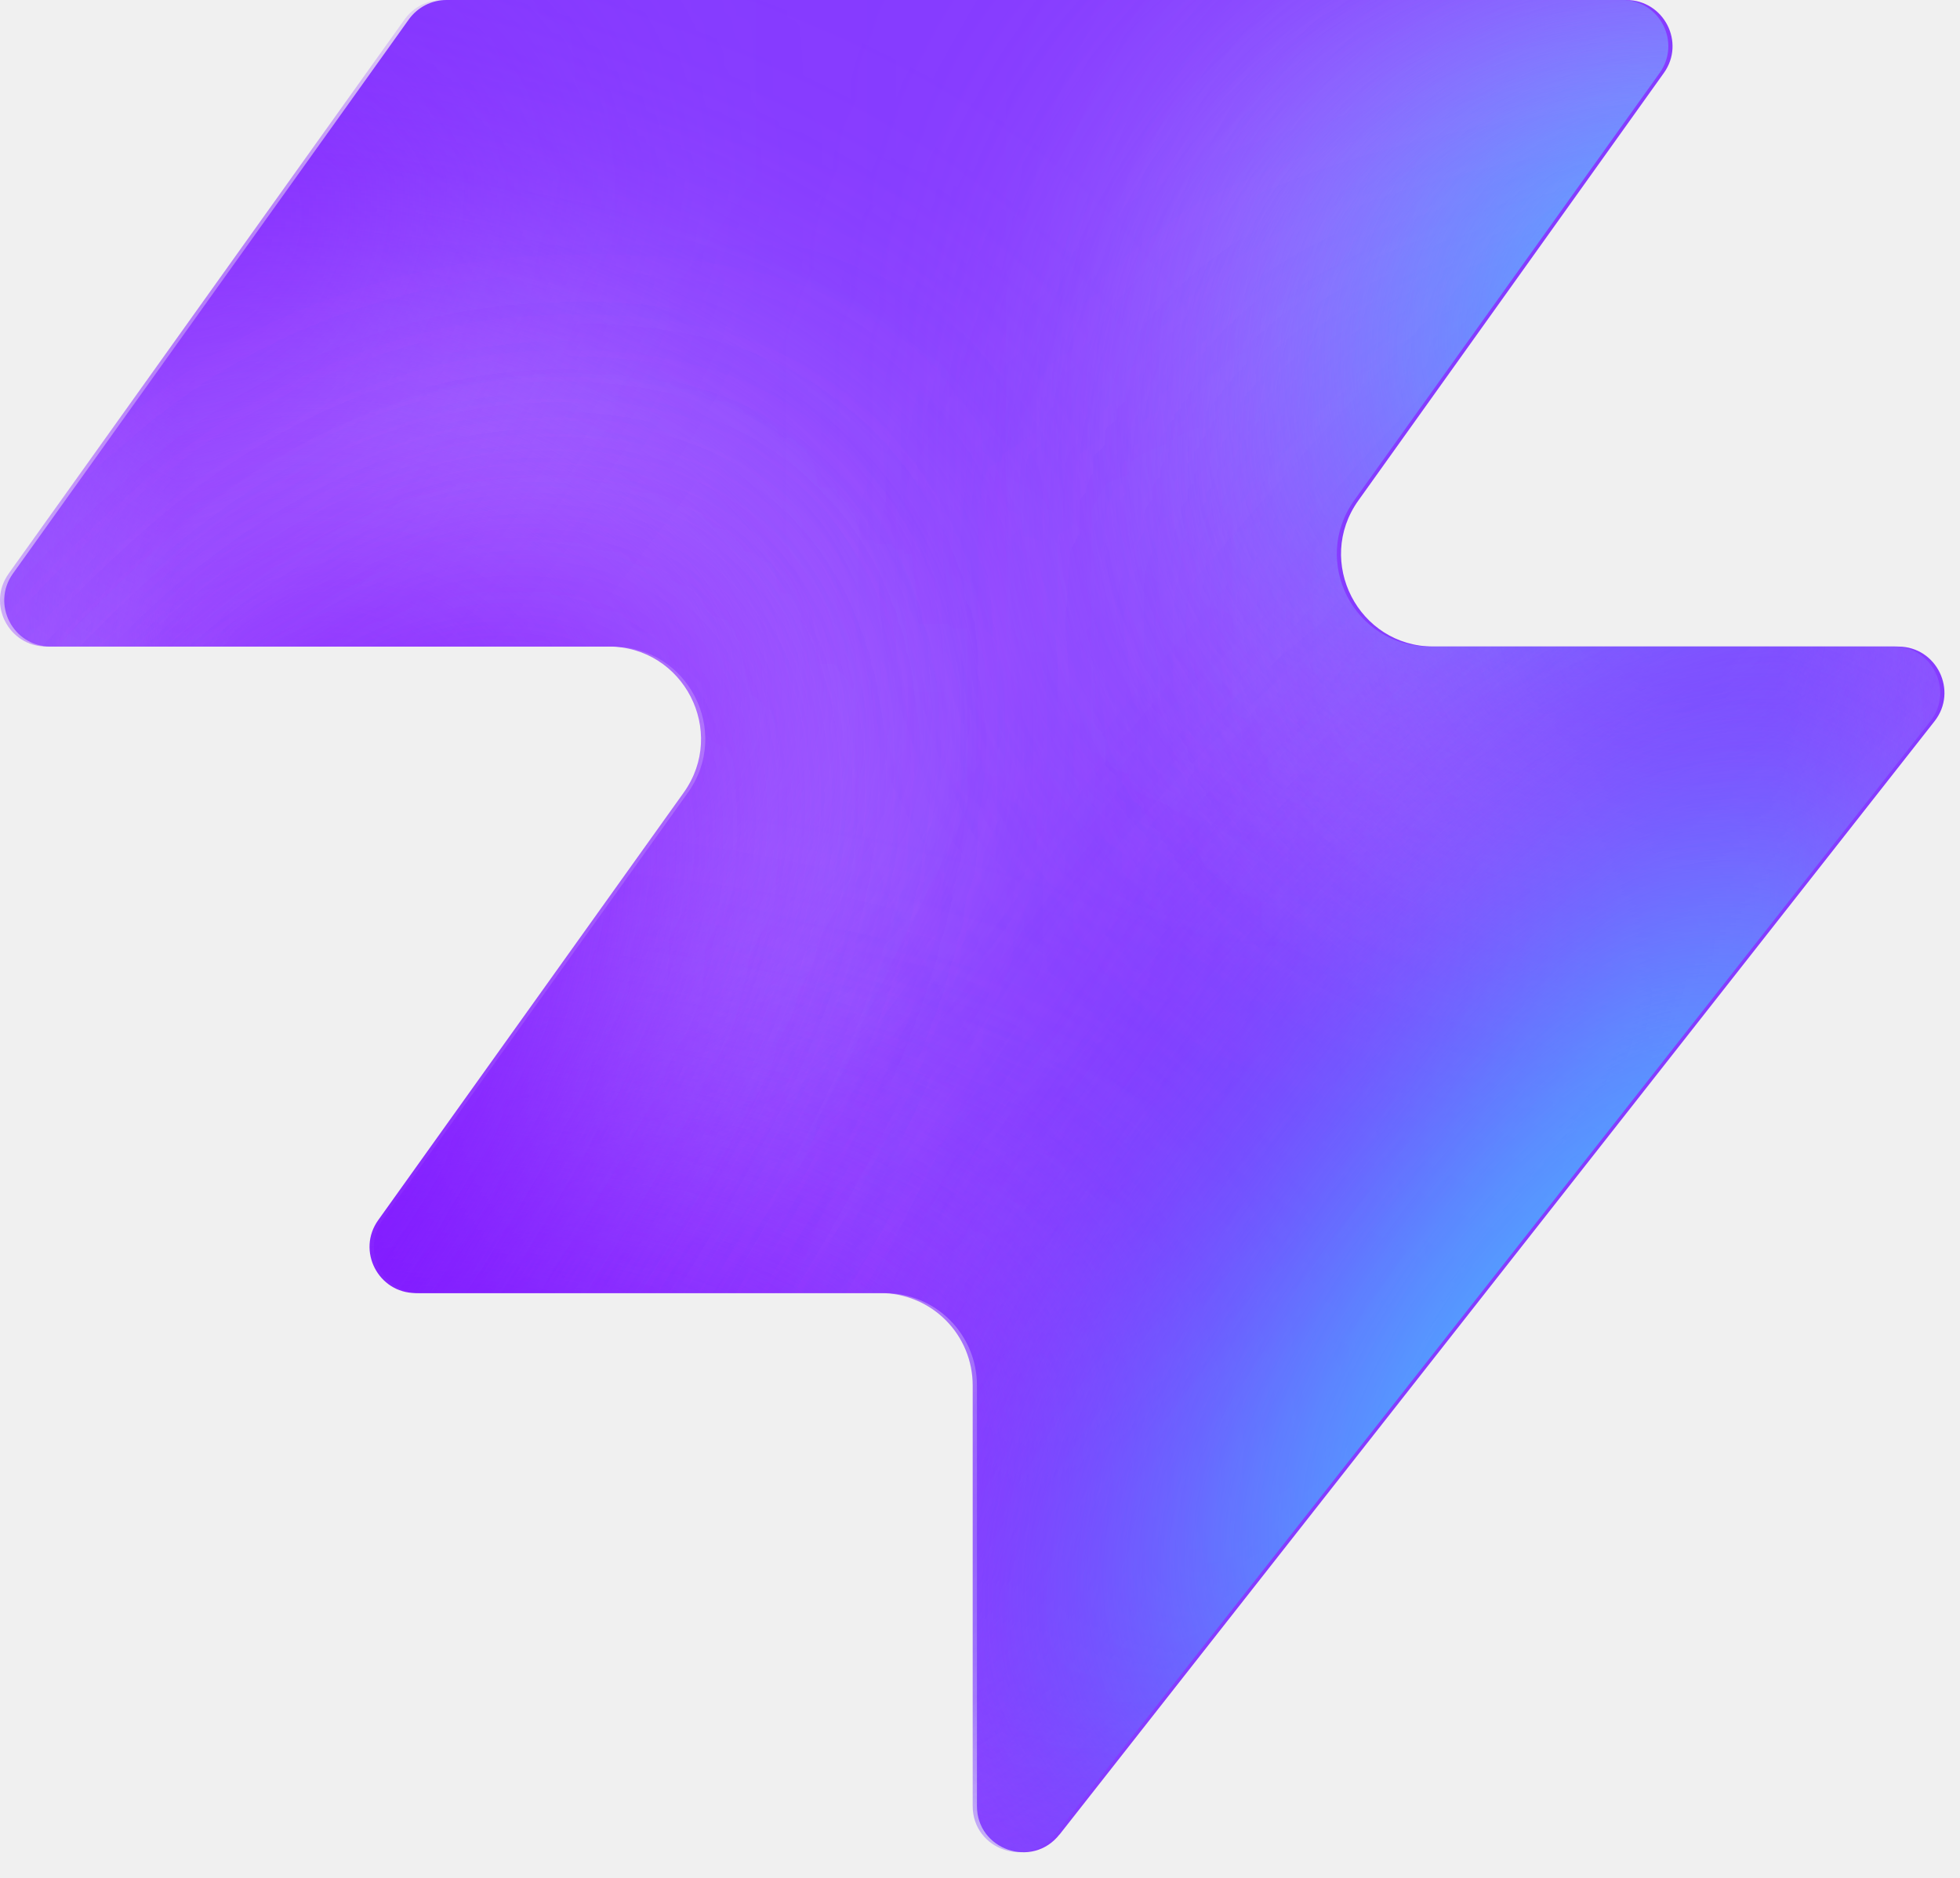
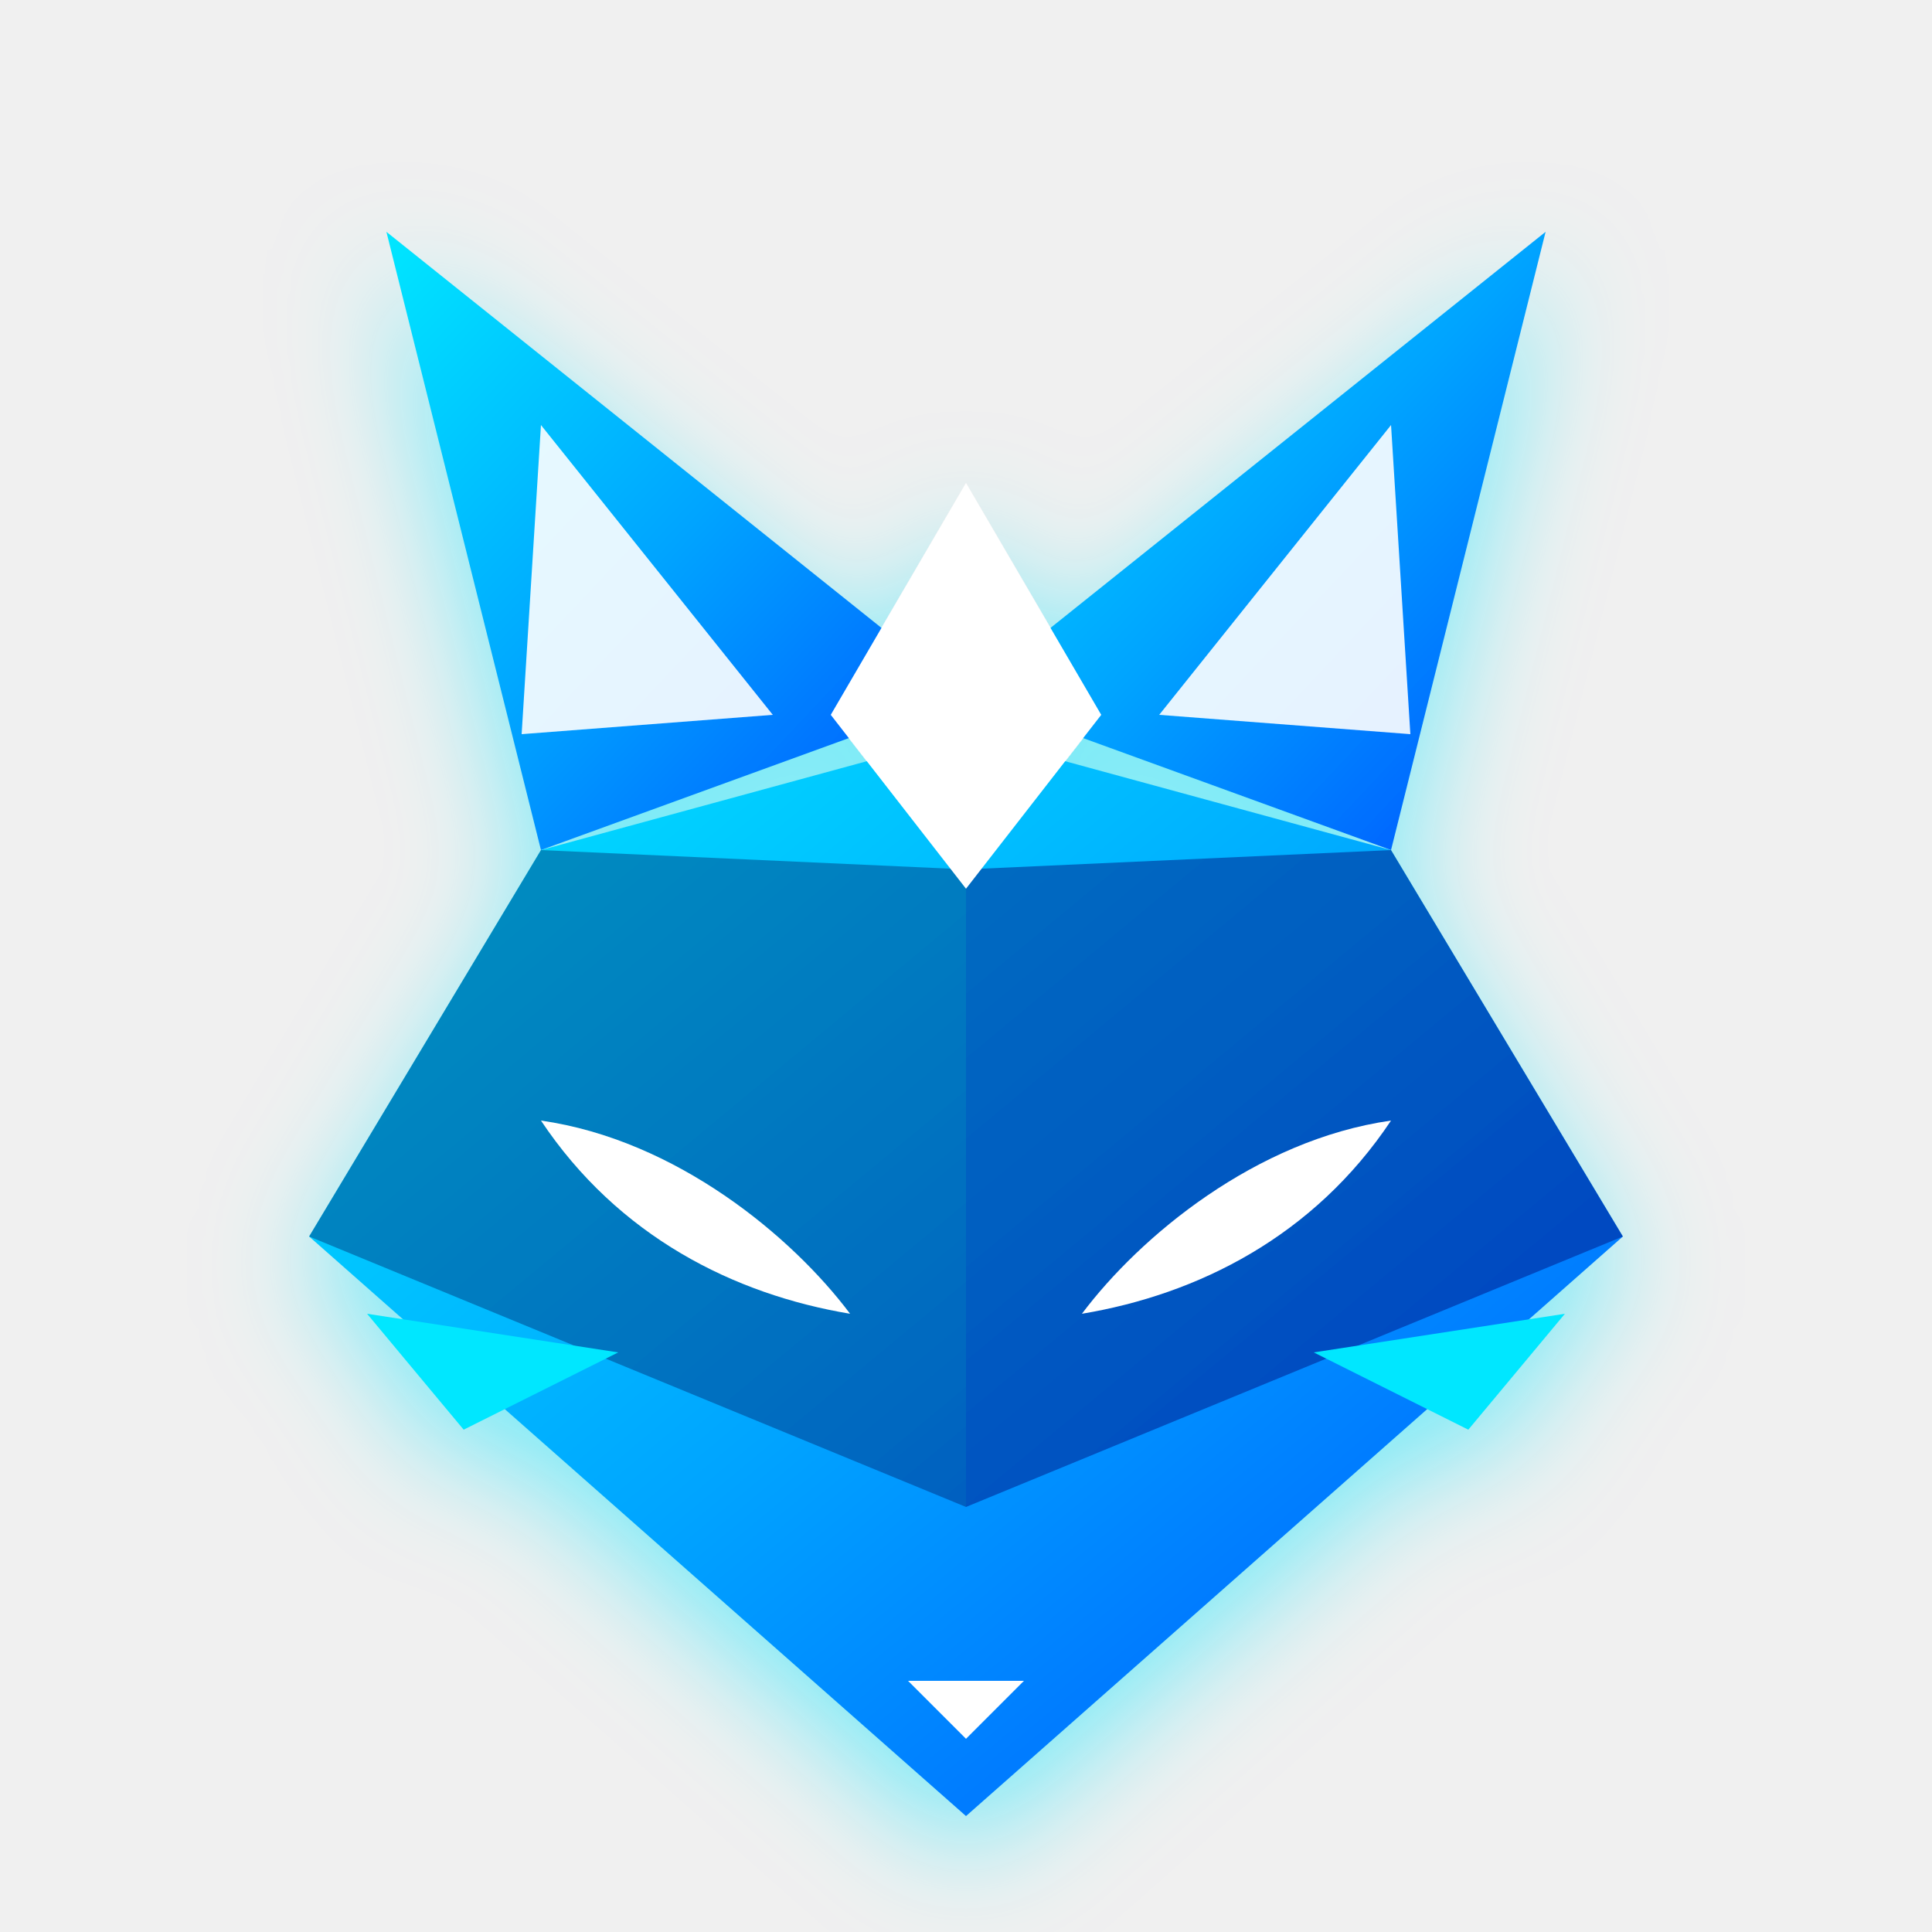
- <svg xmlns="http://www.w3.org/2000/svg" width="48" height="46" fill="none" viewBox="0 0 48 46">
-   <path fill="#863bff" d="M25.946 44.938c-.664.845-2.021.375-2.021-.698V33.937a2.26 2.26 0 0 0-2.262-2.262H10.287c-.92 0-1.456-1.04-.92-1.788l7.48-10.471c1.07-1.497 0-3.578-1.842-3.578H1.237c-.92 0-1.456-1.04-.92-1.788L10.013.474c.214-.297.556-.474.92-.474h28.894c.92 0 1.456 1.04.92 1.788l-7.48 10.471c-1.07 1.498 0 3.579 1.842 3.579h11.377c.943 0 1.473 1.088.89 1.83L25.947 44.94z" style="fill:#863bff;fill:color(display-p3 .525 .23 1);fill-opacity:1" />
-   <mask id="a" width="48" height="46" x="0" y="0" maskUnits="userSpaceOnUse" style="mask-type:alpha">
-     <path fill="#000" d="M25.842 44.938c-.664.844-2.021.375-2.021-.698V33.937a2.26 2.26 0 0 0-2.262-2.262H10.183c-.92 0-1.456-1.04-.92-1.788l7.48-10.471c1.07-1.498 0-3.579-1.842-3.579H1.133c-.92 0-1.456-1.04-.92-1.787L9.91.473c.214-.297.556-.474.92-.474h28.894c.92 0 1.456 1.04.92 1.788l-7.48 10.471c-1.07 1.498 0 3.578 1.842 3.578h11.377c.943 0 1.473 1.088.89 1.832L25.843 44.94z" style="fill:#000;fill-opacity:1" />
-   </mask>
-   <g mask="url(#a)">
-     <g filter="url(#b)">
-       <ellipse cx="5.508" cy="14.704" fill="#ede6ff" rx="5.508" ry="14.704" style="fill:#ede6ff;fill:color(display-p3 .927 .903 1);fill-opacity:1" transform="matrix(.00324 1 1 -.00324 -4.47 31.516)" />
-     </g>
-     <g filter="url(#c)">
-       <ellipse cx="10.399" cy="29.851" fill="#ede6ff" rx="10.399" ry="29.851" style="fill:#ede6ff;fill:color(display-p3 .927 .903 1);fill-opacity:1" transform="matrix(.00324 1 1 -.00324 -39.328 7.883)" />
-     </g>
-     <g filter="url(#d)">
-       <ellipse cx="5.508" cy="30.487" fill="#7e14ff" rx="5.508" ry="30.487" style="fill:#7e14ff;fill:color(display-p3 .492 .077 1);fill-opacity:1" transform="rotate(89.814 -25.913 -14.639)scale(1 -1)" />
-     </g>
-     <g filter="url(#e)">
-       <ellipse cx="5.508" cy="30.599" fill="#7e14ff" rx="5.508" ry="30.599" style="fill:#7e14ff;fill:color(display-p3 .492 .077 1);fill-opacity:1" transform="rotate(89.814 -32.644 -3.334)scale(1 -1)" />
-     </g>
-     <g filter="url(#f)">
-       <ellipse cx="5.508" cy="30.599" fill="#7e14ff" rx="5.508" ry="30.599" style="fill:#7e14ff;fill:color(display-p3 .492 .077 1);fill-opacity:1" transform="matrix(.00324 1 1 -.00324 -34.34 30.47)" />
-     </g>
-     <g filter="url(#g)">
-       <ellipse cx="14.072" cy="22.078" fill="#ede6ff" rx="14.072" ry="22.078" style="fill:#ede6ff;fill:color(display-p3 .927 .903 1);fill-opacity:1" transform="rotate(93.35 24.506 48.493)scale(-1 1)" />
-     </g>
-     <g filter="url(#h)">
-       <ellipse cx="3.47" cy="21.501" fill="#7e14ff" rx="3.47" ry="21.501" style="fill:#7e14ff;fill:color(display-p3 .492 .077 1);fill-opacity:1" transform="rotate(89.009 28.708 47.59)scale(-1 1)" />
-     </g>
-     <g filter="url(#i)">
-       <ellipse cx="3.47" cy="21.501" fill="#7e14ff" rx="3.47" ry="21.501" style="fill:#7e14ff;fill:color(display-p3 .492 .077 1);fill-opacity:1" transform="rotate(89.009 28.708 47.59)scale(-1 1)" />
-     </g>
-     <g filter="url(#j)">
-       <ellipse cx=".387" cy="8.972" fill="#7e14ff" rx="4.407" ry="29.108" style="fill:#7e14ff;fill:color(display-p3 .492 .077 1);fill-opacity:1" transform="rotate(39.51 .387 8.972)" />
-     </g>
-     <g filter="url(#k)">
-       <ellipse cx="47.523" cy="-6.092" fill="#7e14ff" rx="4.407" ry="29.108" style="fill:#7e14ff;fill:color(display-p3 .492 .077 1);fill-opacity:1" transform="rotate(37.892 47.523 -6.092)" />
-     </g>
-     <g filter="url(#l)">
-       <ellipse cx="41.412" cy="6.333" fill="#47bfff" rx="5.971" ry="9.665" style="fill:#47bfff;fill:color(display-p3 .28 .748 1);fill-opacity:1" transform="rotate(37.892 41.412 6.333)" />
-     </g>
-     <g filter="url(#m)">
-       <ellipse cx="-1.879" cy="38.332" fill="#7e14ff" rx="4.407" ry="29.108" style="fill:#7e14ff;fill:color(display-p3 .492 .077 1);fill-opacity:1" transform="rotate(37.892 -1.88 38.332)" />
-     </g>
-     <g filter="url(#n)">
-       <ellipse cx="-1.879" cy="38.332" fill="#7e14ff" rx="4.407" ry="29.108" style="fill:#7e14ff;fill:color(display-p3 .492 .077 1);fill-opacity:1" transform="rotate(37.892 -1.88 38.332)" />
-     </g>
-     <g filter="url(#o)">
-       <ellipse cx="35.651" cy="29.907" fill="#7e14ff" rx="4.407" ry="29.108" style="fill:#7e14ff;fill:color(display-p3 .492 .077 1);fill-opacity:1" transform="rotate(37.892 35.651 29.907)" />
-     </g>
-     <g filter="url(#p)">
-       <ellipse cx="38.418" cy="32.4" fill="#47bfff" rx="5.971" ry="15.297" style="fill:#47bfff;fill:color(display-p3 .28 .748 1);fill-opacity:1" transform="rotate(37.892 38.418 32.4)" />
-     </g>
-   </g>
+ <svg xmlns="http://www.w3.org/2000/svg" viewBox="0 0 100 100" width="100" height="100" fill="none">
  <defs>
-     <filter id="b" width="60.045" height="41.654" x="-19.77" y="16.149" color-interpolation-filters="sRGB" filterUnits="userSpaceOnUse">
-       <feFlood flood-opacity="0" result="BackgroundImageFix" />
-       <feBlend in="SourceGraphic" in2="BackgroundImageFix" result="shape" />
-       <feGaussianBlur result="effect1_foregroundBlur_2002_17158" stdDeviation="7.659" />
-     </filter>
-     <filter id="c" width="90.34" height="51.437" x="-54.613" y="-7.533" color-interpolation-filters="sRGB" filterUnits="userSpaceOnUse">
-       <feFlood flood-opacity="0" result="BackgroundImageFix" />
-       <feBlend in="SourceGraphic" in2="BackgroundImageFix" result="shape" />
-       <feGaussianBlur result="effect1_foregroundBlur_2002_17158" stdDeviation="7.659" />
-     </filter>
-     <filter id="d" width="79.355" height="29.4" x="-49.64" y="2.03" color-interpolation-filters="sRGB" filterUnits="userSpaceOnUse">
-       <feFlood flood-opacity="0" result="BackgroundImageFix" />
-       <feBlend in="SourceGraphic" in2="BackgroundImageFix" result="shape" />
-       <feGaussianBlur result="effect1_foregroundBlur_2002_17158" stdDeviation="4.596" />
-     </filter>
-     <filter id="e" width="79.579" height="29.4" x="-45.045" y="20.029" color-interpolation-filters="sRGB" filterUnits="userSpaceOnUse">
-       <feFlood flood-opacity="0" result="BackgroundImageFix" />
-       <feBlend in="SourceGraphic" in2="BackgroundImageFix" result="shape" />
-       <feGaussianBlur result="effect1_foregroundBlur_2002_17158" stdDeviation="4.596" />
-     </filter>
-     <filter id="f" width="79.579" height="29.4" x="-43.513" y="21.178" color-interpolation-filters="sRGB" filterUnits="userSpaceOnUse">
-       <feFlood flood-opacity="0" result="BackgroundImageFix" />
-       <feBlend in="SourceGraphic" in2="BackgroundImageFix" result="shape" />
-       <feGaussianBlur result="effect1_foregroundBlur_2002_17158" stdDeviation="4.596" />
-     </filter>
-     <filter id="g" width="74.749" height="58.852" x="15.756" y="-17.901" color-interpolation-filters="sRGB" filterUnits="userSpaceOnUse">
-       <feFlood flood-opacity="0" result="BackgroundImageFix" />
-       <feBlend in="SourceGraphic" in2="BackgroundImageFix" result="shape" />
-       <feGaussianBlur result="effect1_foregroundBlur_2002_17158" stdDeviation="7.659" />
-     </filter>
-     <filter id="h" width="61.377" height="25.362" x="23.548" y="2.284" color-interpolation-filters="sRGB" filterUnits="userSpaceOnUse">
-       <feFlood flood-opacity="0" result="BackgroundImageFix" />
-       <feBlend in="SourceGraphic" in2="BackgroundImageFix" result="shape" />
-       <feGaussianBlur result="effect1_foregroundBlur_2002_17158" stdDeviation="4.596" />
-     </filter>
-     <filter id="i" width="61.377" height="25.362" x="23.548" y="2.284" color-interpolation-filters="sRGB" filterUnits="userSpaceOnUse">
-       <feFlood flood-opacity="0" result="BackgroundImageFix" />
-       <feBlend in="SourceGraphic" in2="BackgroundImageFix" result="shape" />
-       <feGaussianBlur result="effect1_foregroundBlur_2002_17158" stdDeviation="4.596" />
-     </filter>
-     <filter id="j" width="56.045" height="63.649" x="-27.636" y="-22.853" color-interpolation-filters="sRGB" filterUnits="userSpaceOnUse">
-       <feFlood flood-opacity="0" result="BackgroundImageFix" />
-       <feBlend in="SourceGraphic" in2="BackgroundImageFix" result="shape" />
-       <feGaussianBlur result="effect1_foregroundBlur_2002_17158" stdDeviation="4.596" />
-     </filter>
-     <filter id="k" width="54.814" height="64.646" x="20.116" y="-38.415" color-interpolation-filters="sRGB" filterUnits="userSpaceOnUse">
-       <feFlood flood-opacity="0" result="BackgroundImageFix" />
-       <feBlend in="SourceGraphic" in2="BackgroundImageFix" result="shape" />
-       <feGaussianBlur result="effect1_foregroundBlur_2002_17158" stdDeviation="4.596" />
-     </filter>
-     <filter id="l" width="33.541" height="35.313" x="24.641" y="-11.323" color-interpolation-filters="sRGB" filterUnits="userSpaceOnUse">
-       <feFlood flood-opacity="0" result="BackgroundImageFix" />
-       <feBlend in="SourceGraphic" in2="BackgroundImageFix" result="shape" />
-       <feGaussianBlur result="effect1_foregroundBlur_2002_17158" stdDeviation="4.596" />
-     </filter>
-     <filter id="m" width="54.814" height="64.646" x="-29.286" y="6.009" color-interpolation-filters="sRGB" filterUnits="userSpaceOnUse">
-       <feFlood flood-opacity="0" result="BackgroundImageFix" />
-       <feBlend in="SourceGraphic" in2="BackgroundImageFix" result="shape" />
-       <feGaussianBlur result="effect1_foregroundBlur_2002_17158" stdDeviation="4.596" />
-     </filter>
-     <filter id="n" width="54.814" height="64.646" x="-29.286" y="6.009" color-interpolation-filters="sRGB" filterUnits="userSpaceOnUse">
-       <feFlood flood-opacity="0" result="BackgroundImageFix" />
-       <feBlend in="SourceGraphic" in2="BackgroundImageFix" result="shape" />
-       <feGaussianBlur result="effect1_foregroundBlur_2002_17158" stdDeviation="4.596" />
-     </filter>
-     <filter id="o" width="54.814" height="64.646" x="8.244" y="-2.416" color-interpolation-filters="sRGB" filterUnits="userSpaceOnUse">
-       <feFlood flood-opacity="0" result="BackgroundImageFix" />
-       <feBlend in="SourceGraphic" in2="BackgroundImageFix" result="shape" />
-       <feGaussianBlur result="effect1_foregroundBlur_2002_17158" stdDeviation="4.596" />
-     </filter>
-     <filter id="p" width="39.409" height="43.623" x="18.713" y="10.588" color-interpolation-filters="sRGB" filterUnits="userSpaceOnUse">
-       <feFlood flood-opacity="0" result="BackgroundImageFix" />
-       <feBlend in="SourceGraphic" in2="BackgroundImageFix" result="shape" />
-       <feGaussianBlur result="effect1_foregroundBlur_2002_17158" stdDeviation="4.596" />
+     <linearGradient id="kitsuGrad" x1="0%" y1="0%" x2="100%" y2="100%">
+       <stop offset="0%" stop-color="#00E7FF" />
+       <stop offset="50%" stop-color="#00A4FF" />
+       <stop offset="100%" stop-color="#0052FF" />
+     </linearGradient>
+     <filter id="glow">
+       <feDropShadow dx="0" dy="2" stdDeviation="3" flood-color="#00E7FF" flood-opacity="0.5" />
    </filter>
  </defs>
+   <g filter="url(#glow)">
+     <path d="M50 36 L20 12 L28 44 Z" fill="url(#kitsuGrad)" />
+     <path d="M50 36 L80 12 L72 44 Z" fill="url(#kitsuGrad)" />
+     <path d="M28 22 L27 38 L40 37 Z" fill="#FFFFFF" opacity="0.9" />
+     <path d="M72 22 L73 38 L60 37 Z" fill="#FFFFFF" opacity="0.9" />
+     <path d="M50 38 L28 44 L16 64 L50 94 L84 64 L72 44 Z" fill="url(#kitsuGrad)" />
+     <path d="M50 45 L28 44 L16 64 L50 78 Z" fill="#04044A" opacity="0.35" />
+     <path d="M50 45 L72 44 L84 64 L50 78 Z" fill="#000675" opacity="0.45" />
+     <path d="M50 25 L43 37 L50 46 L57 37 Z" fill="#FFFFFF" />
+     <path d="M28 58 C35 59 41 64 44 68 C38 67 32 64 28 58 Z" fill="#FFFFFF" />
+     <path d="M72 58 C65 59 59 64 56 68 C62 67 68 64 72 58 Z" fill="#FFFFFF" />
+     <path d="M19 68 L32 70 L24 74 Z" fill="#00E7FF" />
+     <path d="M81 68 L68 70 L76 74 Z" fill="#00E7FF" />
+     <path d="M47 87 L53 87 L50 90 Z" fill="#FFFFFF" />
+   </g>
</svg>
